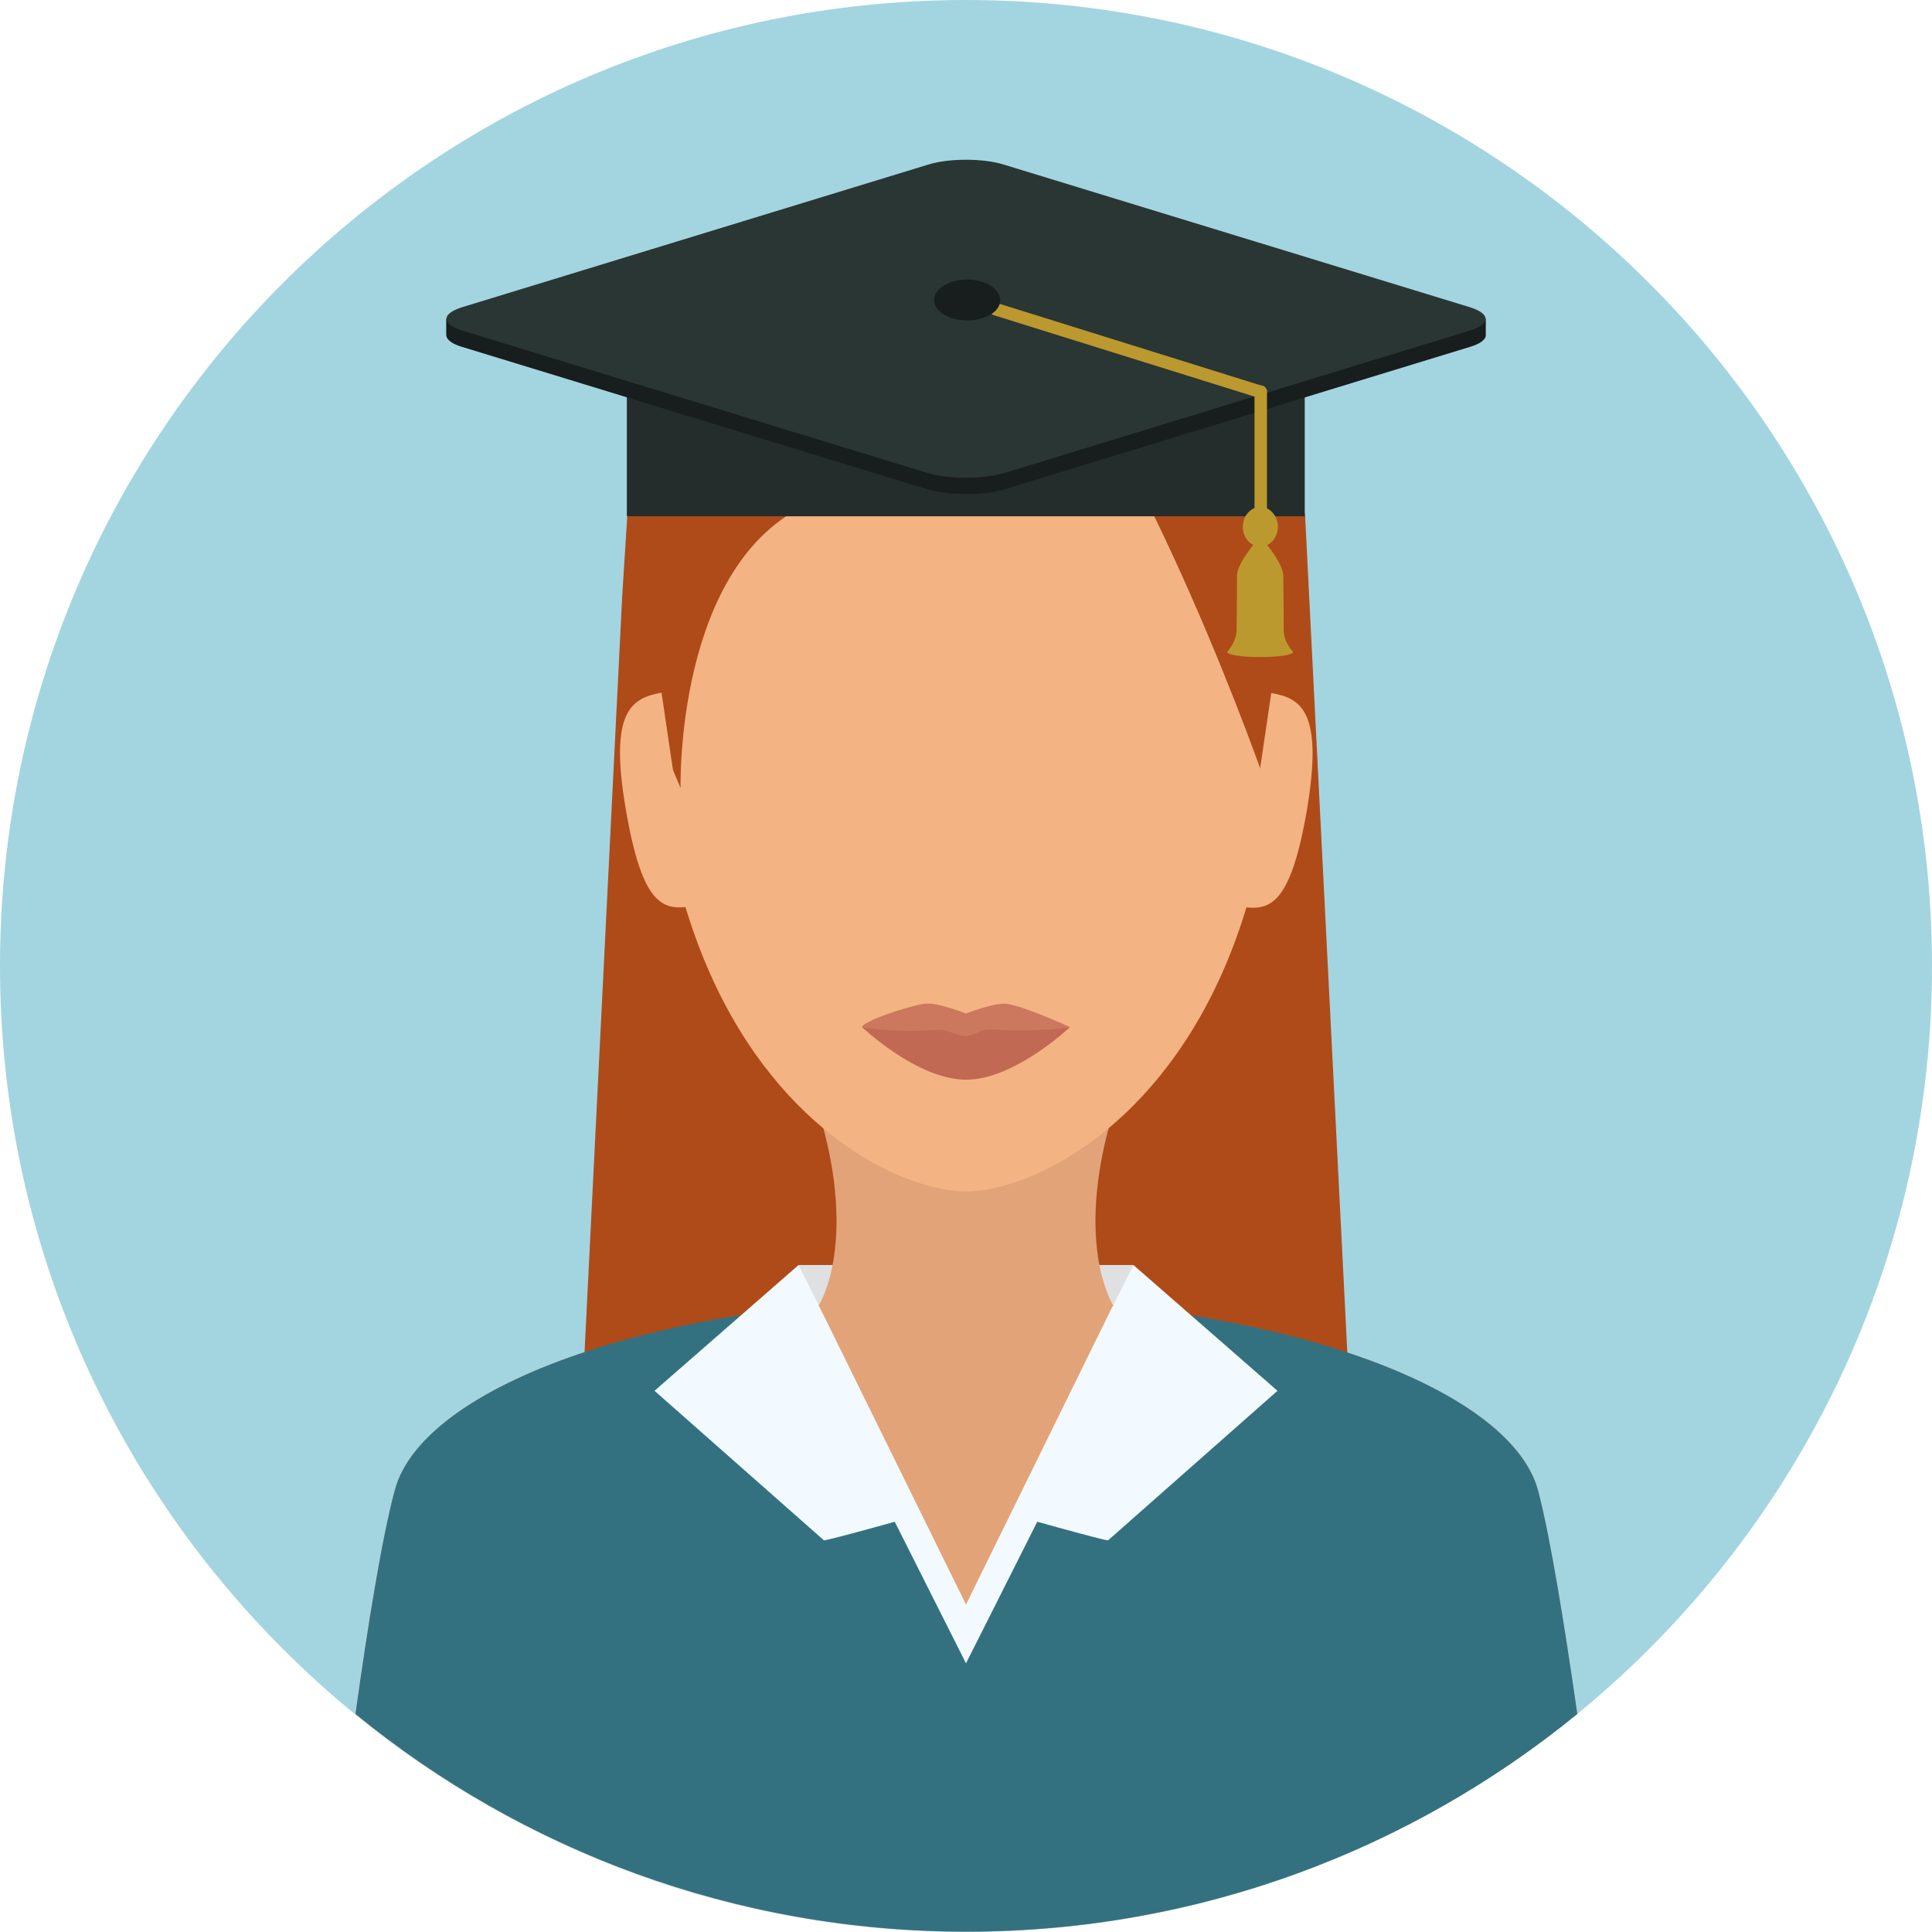
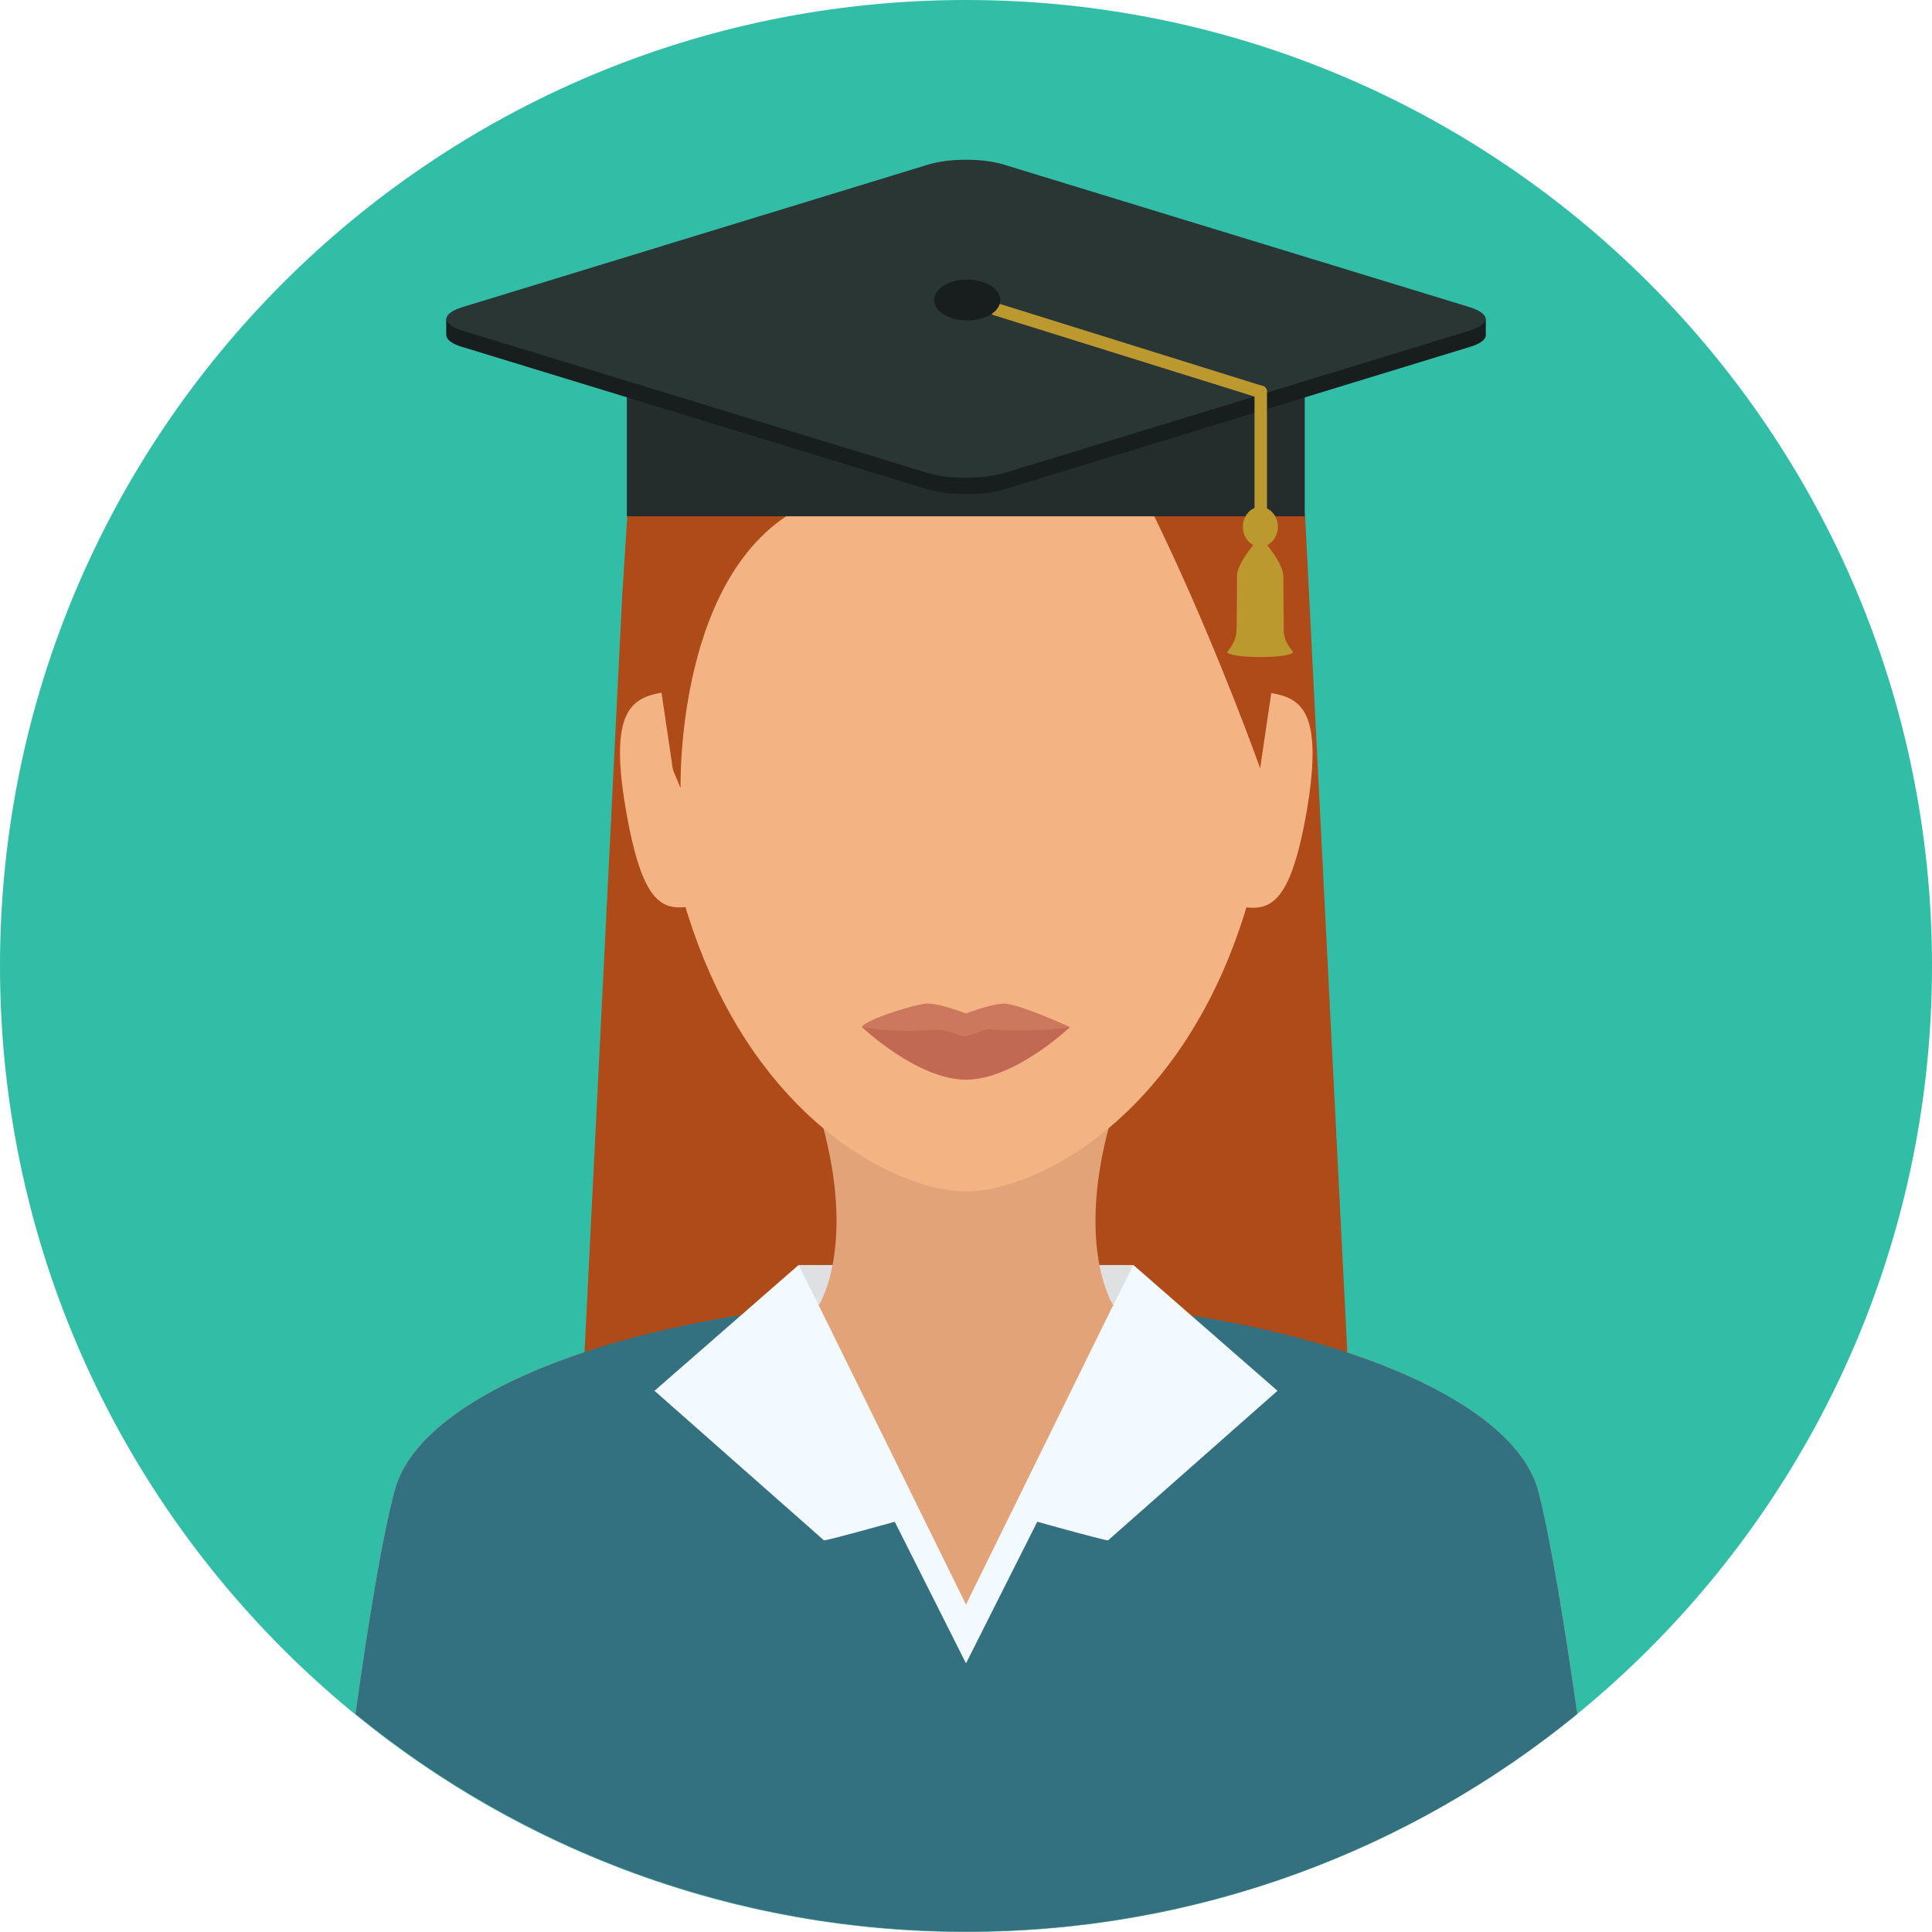
<svg xmlns="http://www.w3.org/2000/svg" version="1.1" id="Layer_1" x="0px" y="0px" viewBox="0 0 496.2 496.2" style="enable-background:new 0 0 496.2 496.2;" xml:space="preserve">
-   <path style="fill:#A3D5E0;" d="M496.2,248.1C496.2,111.1,385.1,0,248.1,0S0,111.1,0,248.1s111.1,248.1,248.1,248.1  S496.2,385.1,496.2,248.1z" />
+   <path style="fill:#32BEA6;" d="M496.2,248.1C496.2,111.1,385.1,0,248.1,0S0,111.1,0,248.1s111.1,248.1,248.1,248.1  S496.2,385.1,496.2,248.1z" />
  <g>
    <path style="fill:#E2A379;" d="M287,282.1h-77.8c12.1,36.6,1,53.3,1,53.3l26.9,6.1h22l26.9-6.1C286,335.4,274.9,318.7,287,282.1z" />
    <path style="fill:#E2A379;" d="M248.2,390.1c44.9,0,37.8-54.7,37.8-54.7s-8.9,17.3-38.1,17.3s-37.5-17.3-37.5-17.3   S203.3,390.1,248.2,390.1z" />
    <path style="fill:#E2A379;" d="M247.8,333.4c-77.2,0-139.1,22.1-146.4,49.3c-3.3,12.2-7,35.2-10.1,57.5   c42.7,34.9,97.4,55.9,156.9,55.9s114.1-21,156.9-55.9c-3.2-22.3-6.9-45.4-10.1-57.5C387.5,355.5,324.9,333.4,247.8,333.4z" />
  </g>
  <polygon style="fill:#AF4B19;" points="349.1,408.1 147.1,408.1 159.8,153.1 335.2,132.6 " />
  <rect x="205.1" y="324.9" style="fill:#DEE0E2;" width="86" height="25" />
  <path style="fill:#337180;" d="M247.8,333.4c-77.2,0-139.1,22.1-146.4,49.3c-3.3,12.2-7,35.2-10.1,57.5  c42.7,34.9,97.4,55.9,156.9,55.9s114.1-21,156.9-55.9c-3.2-22.3-6.9-45.4-10.1-57.5C387.5,355.5,324.9,333.4,247.8,333.4z" />
  <g>
    <path style="fill:#F3FAFF;" d="M293.9,336.2c-14.5-1.8-30-2.7-46.1-2.7c-15.9,0-31.2,0.9-45.5,2.7l45.8,91L293.9,336.2z" />
    <path style="fill:#F3FAFF;" d="M168.1,357.2l37-32.3l32,63.9c0,0-25.2,7.1-25.5,6.8L168.1,357.2z" />
    <path style="fill:#F3FAFF;" d="M328.1,357.2l-37-32.3l-32,63.9c0,0,25.2,7.1,25.5,6.8L328.1,357.2z" />
  </g>
  <g>
    <path style="fill:#E2A379;" d="M248.1,412.1l-37.8-76.8c0,0,9.2-12.4,37.4-12.4s38.1,12.5,38.1,12.5L248.1,412.1z" />
    <path style="fill:#E2A379;" d="M287,282.1h-77.8c12.1,36.6,1,53.3,1,53.3s16.4,6.1,37.9,6.1s37.9-6.1,37.9-6.1   S274.9,318.7,287,282.1z" />
  </g>
  <path style="fill:#F4B382;" d="M327.9,175.2c0-92.4-35.7-113.6-79.8-113.6c-44,0-79.8,21.2-79.8,113.6c0,31.3,5.6,55.8,14,74.7  c18.4,41.6,50.3,56.1,65.8,56.1s47.3-14.5,65.8-56.1C322.3,231,327.9,206.5,327.9,175.2z" />
  <g>
    <path style="fill:#AF4B19;" d="M288.7,71.1C272.5,54,237,58.7,237,58.7l0,0l0,0l0,0c-35.2,4.8-75.9,73.9-75.9,73.9l-1.3,20.5   c0,14.2,7.6,31.8,15,49.3c0,0-1.5-57.7,33.1-73.1s92.1-11.7,89.6-29.4C297.4,99,299,82.1,288.7,71.1z" />
    <path style="fill:#AF4B19;" d="M269.8,60.1c10.6-4.9,35.7,7.6,48.3,26.3c6.7,9.9,14.5,25,17.1,46.2c0,0,0.3,42.3-10.2,68.5   c0,0-30.2-87.3-63.1-124.6C262,76,263,63.3,269.8,60.1z" />
  </g>
  <g>
    <path style="fill:#F4B382;" d="M160.7,207.7c4.3,25.2,9.6,26.3,17.3,25l-8.1-54.8C162.2,179.3,156.4,182.6,160.7,207.7z" />
    <path style="fill:#F4B382;" d="M326.5,178l-8.1,54.8c7.6,1.3,13,0.1,17.3-25C339.9,182.6,334.1,179.3,326.5,178z" />
  </g>
  <path style="fill:#CC785E;" d="M274.8,263.8c0,0-14.2,9.6-26.7,9.6s-26.7-9.6-26.7-9.6c0-1.4,11.3-5.3,16.1-6  c3-0.5,10.6,2.5,10.6,2.5s7.5-2.9,10.4-2.5C263.4,258.5,274.8,263.8,274.8,263.8z" />
  <path style="fill:#C16952;" d="M274.8,263.8c0,0-14.2,13.5-26.7,13.5s-26.7-13.5-26.7-13.5s6.5,1.5,19.6,0.7c2.2-0.1,5.1,1.6,7,1.6  c1.7,0,4.2-1.8,6.1-1.7C267.9,265.2,274.8,263.8,274.8,263.8z" />
  <rect x="161" y="93.6" style="fill:#242D2B;" width="174.1" height="39" />
  <path style="fill:#181E1D;" d="M257.9,125.7c-5.4,1.6-14.2,1.6-19.6,0L118.7,89.1c-2.8-0.8-4.1-2-4.1-3.1v-4.1h267c0,0,0,4.1,0,4.2  c0,1.1-1.4,2.2-4.1,3L257.9,125.7z" />
  <path style="fill:#2A3633;" d="M257.9,121.5c-5.4,1.6-14.2,1.6-19.6,0L118.7,84.9c-5.4-1.7-5.4-4.3,0-6l119.6-36.6  c5.4-1.7,14.2-1.7,19.6,0l119.6,36.6c5.4,1.7,5.4,4.3,0,6L257.9,121.5z" />
  <g>
    <path style="fill:#BC992F;" d="M323.8,99c-0.9,0-1.6,0.7-1.6,1.6v65.8c0,0.9,0.7,1.6,1.6,1.6s1.6-0.7,1.6-1.6v-65.8   C325.4,99.7,324.7,99,323.8,99z" />
    <path style="fill:#BC992F;" d="M324.2,99.1l-67.9-21.2c-0.9-0.3-1.8,0.2-2,1.1c-0.3,0.9,0.2,1.8,1.1,2l67.9,21.2   c0.9,0.3,1.8-0.2,2-1.1C325.6,100.2,325.1,99.3,324.2,99.1z" />
    <path style="fill:#BC992F;" d="M328.2,135.3c0,2.8-2,5.1-4.5,5.1s-4.5-2.3-4.5-5.1s2-5.1,4.5-5.1S328.2,132.5,328.2,135.3z" />
    <path style="fill:#BC992F;" d="M322.2,139.6c0,0-4.5,5.2-4.5,8.3c0,1.3,0,8.6-0.1,13.8c0,3.2-2.4,5.7-2.4,5.7   c0,1.8,16.9,1.8,16.9,0c0,0-2.4-2.4-2.4-5.5c0-5.2-0.1-12.3-0.1-13.8c0-3.4-4.5-8.5-4.5-8.5H322.2z" />
  </g>
  <path style="fill:#181E1D;" d="M256.9,77.1c0,2.9-3.8,5.2-8.5,5.2s-8.5-2.4-8.5-5.2c0-2.9,3.8-5.3,8.5-5.3  C253.1,71.8,256.9,74.2,256.9,77.1z" />
  <g>
</g>
  <g>
</g>
  <g>
</g>
  <g>
</g>
  <g>
</g>
  <g>
</g>
  <g>
</g>
  <g>
</g>
  <g>
</g>
  <g>
</g>
  <g>
</g>
  <g>
</g>
  <g>
</g>
  <g>
</g>
  <g>
</g>
</svg>
